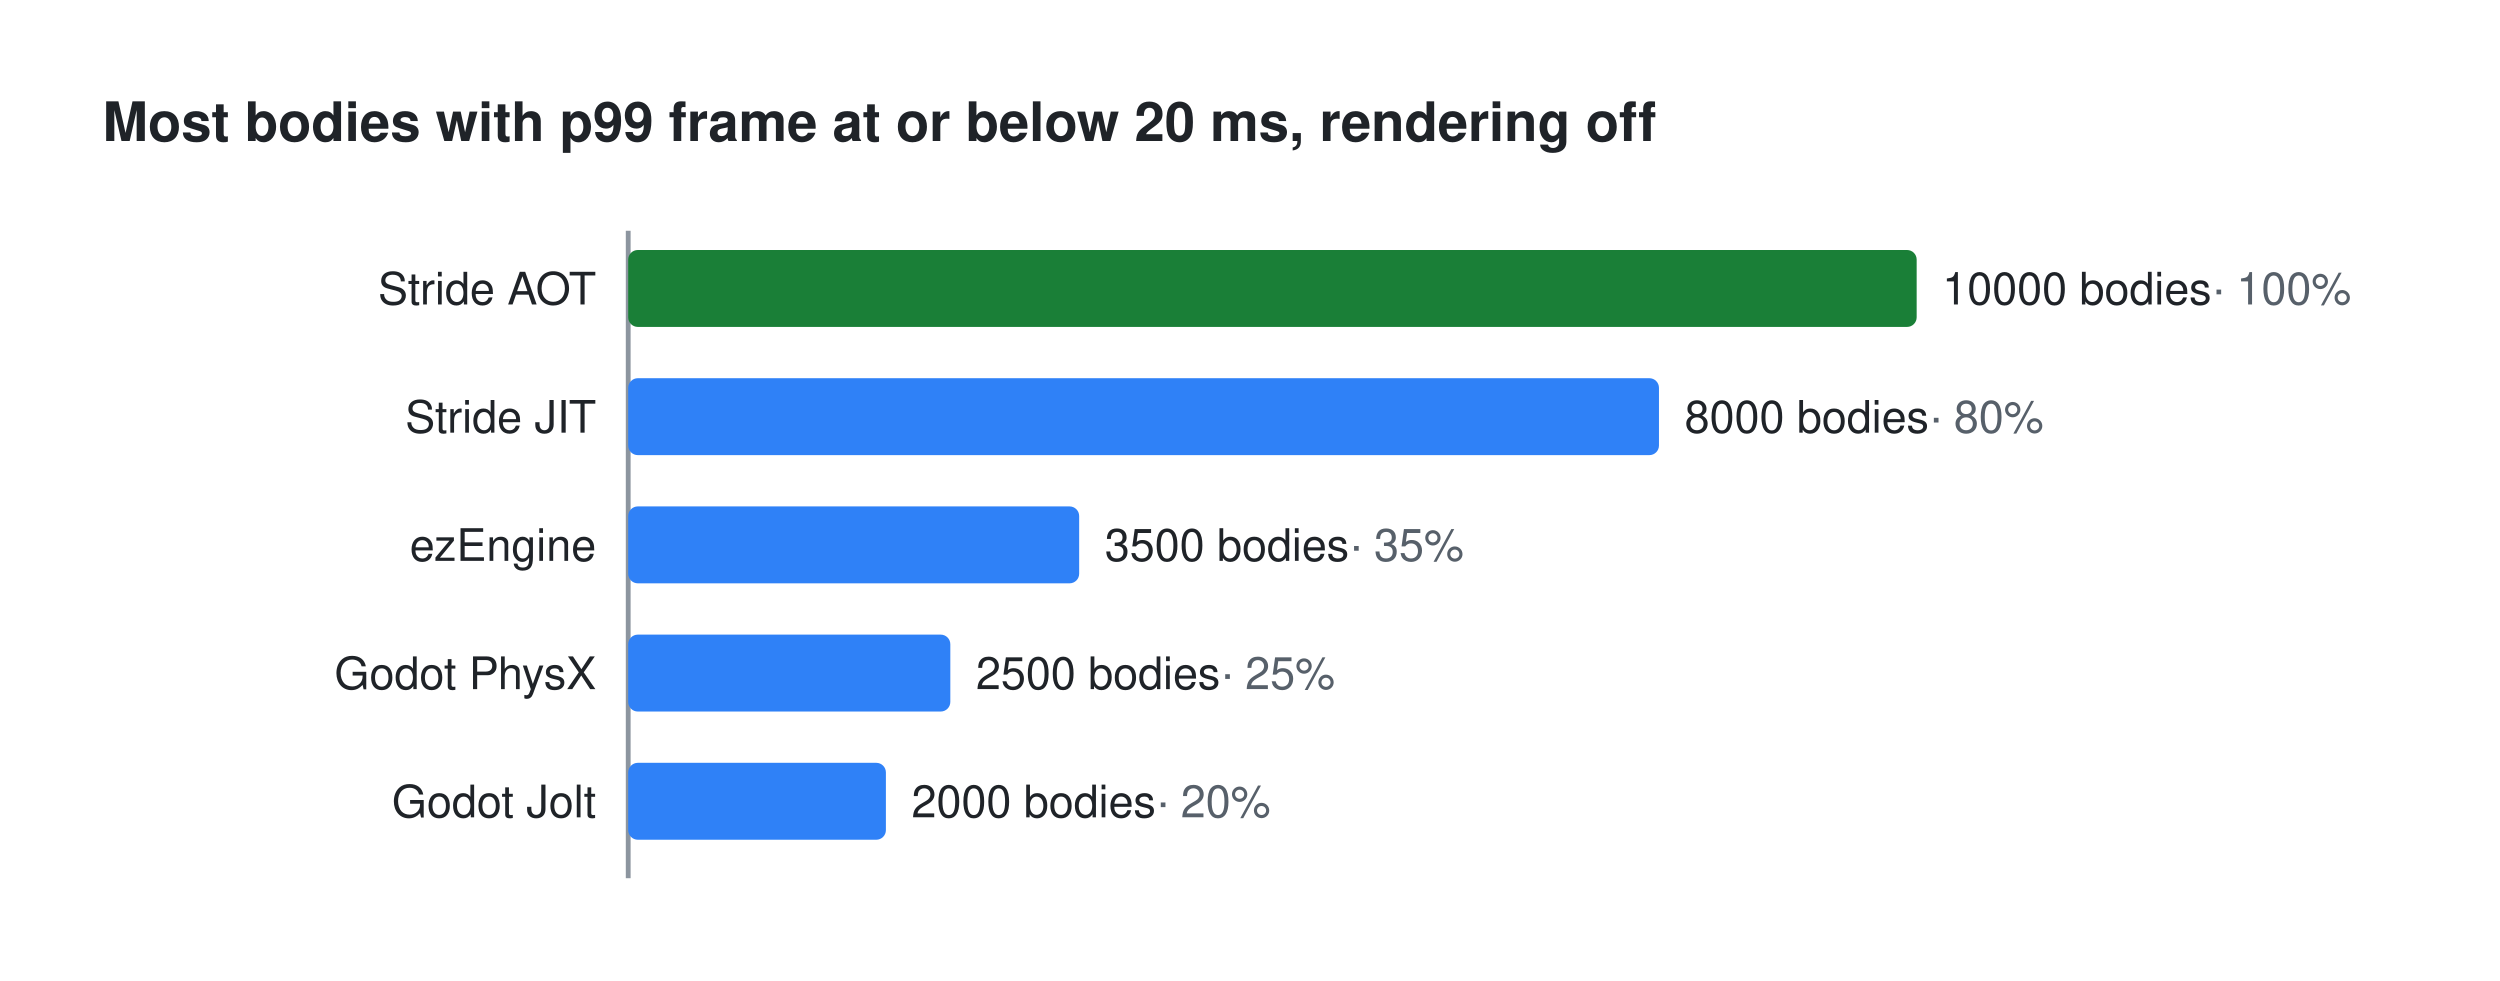
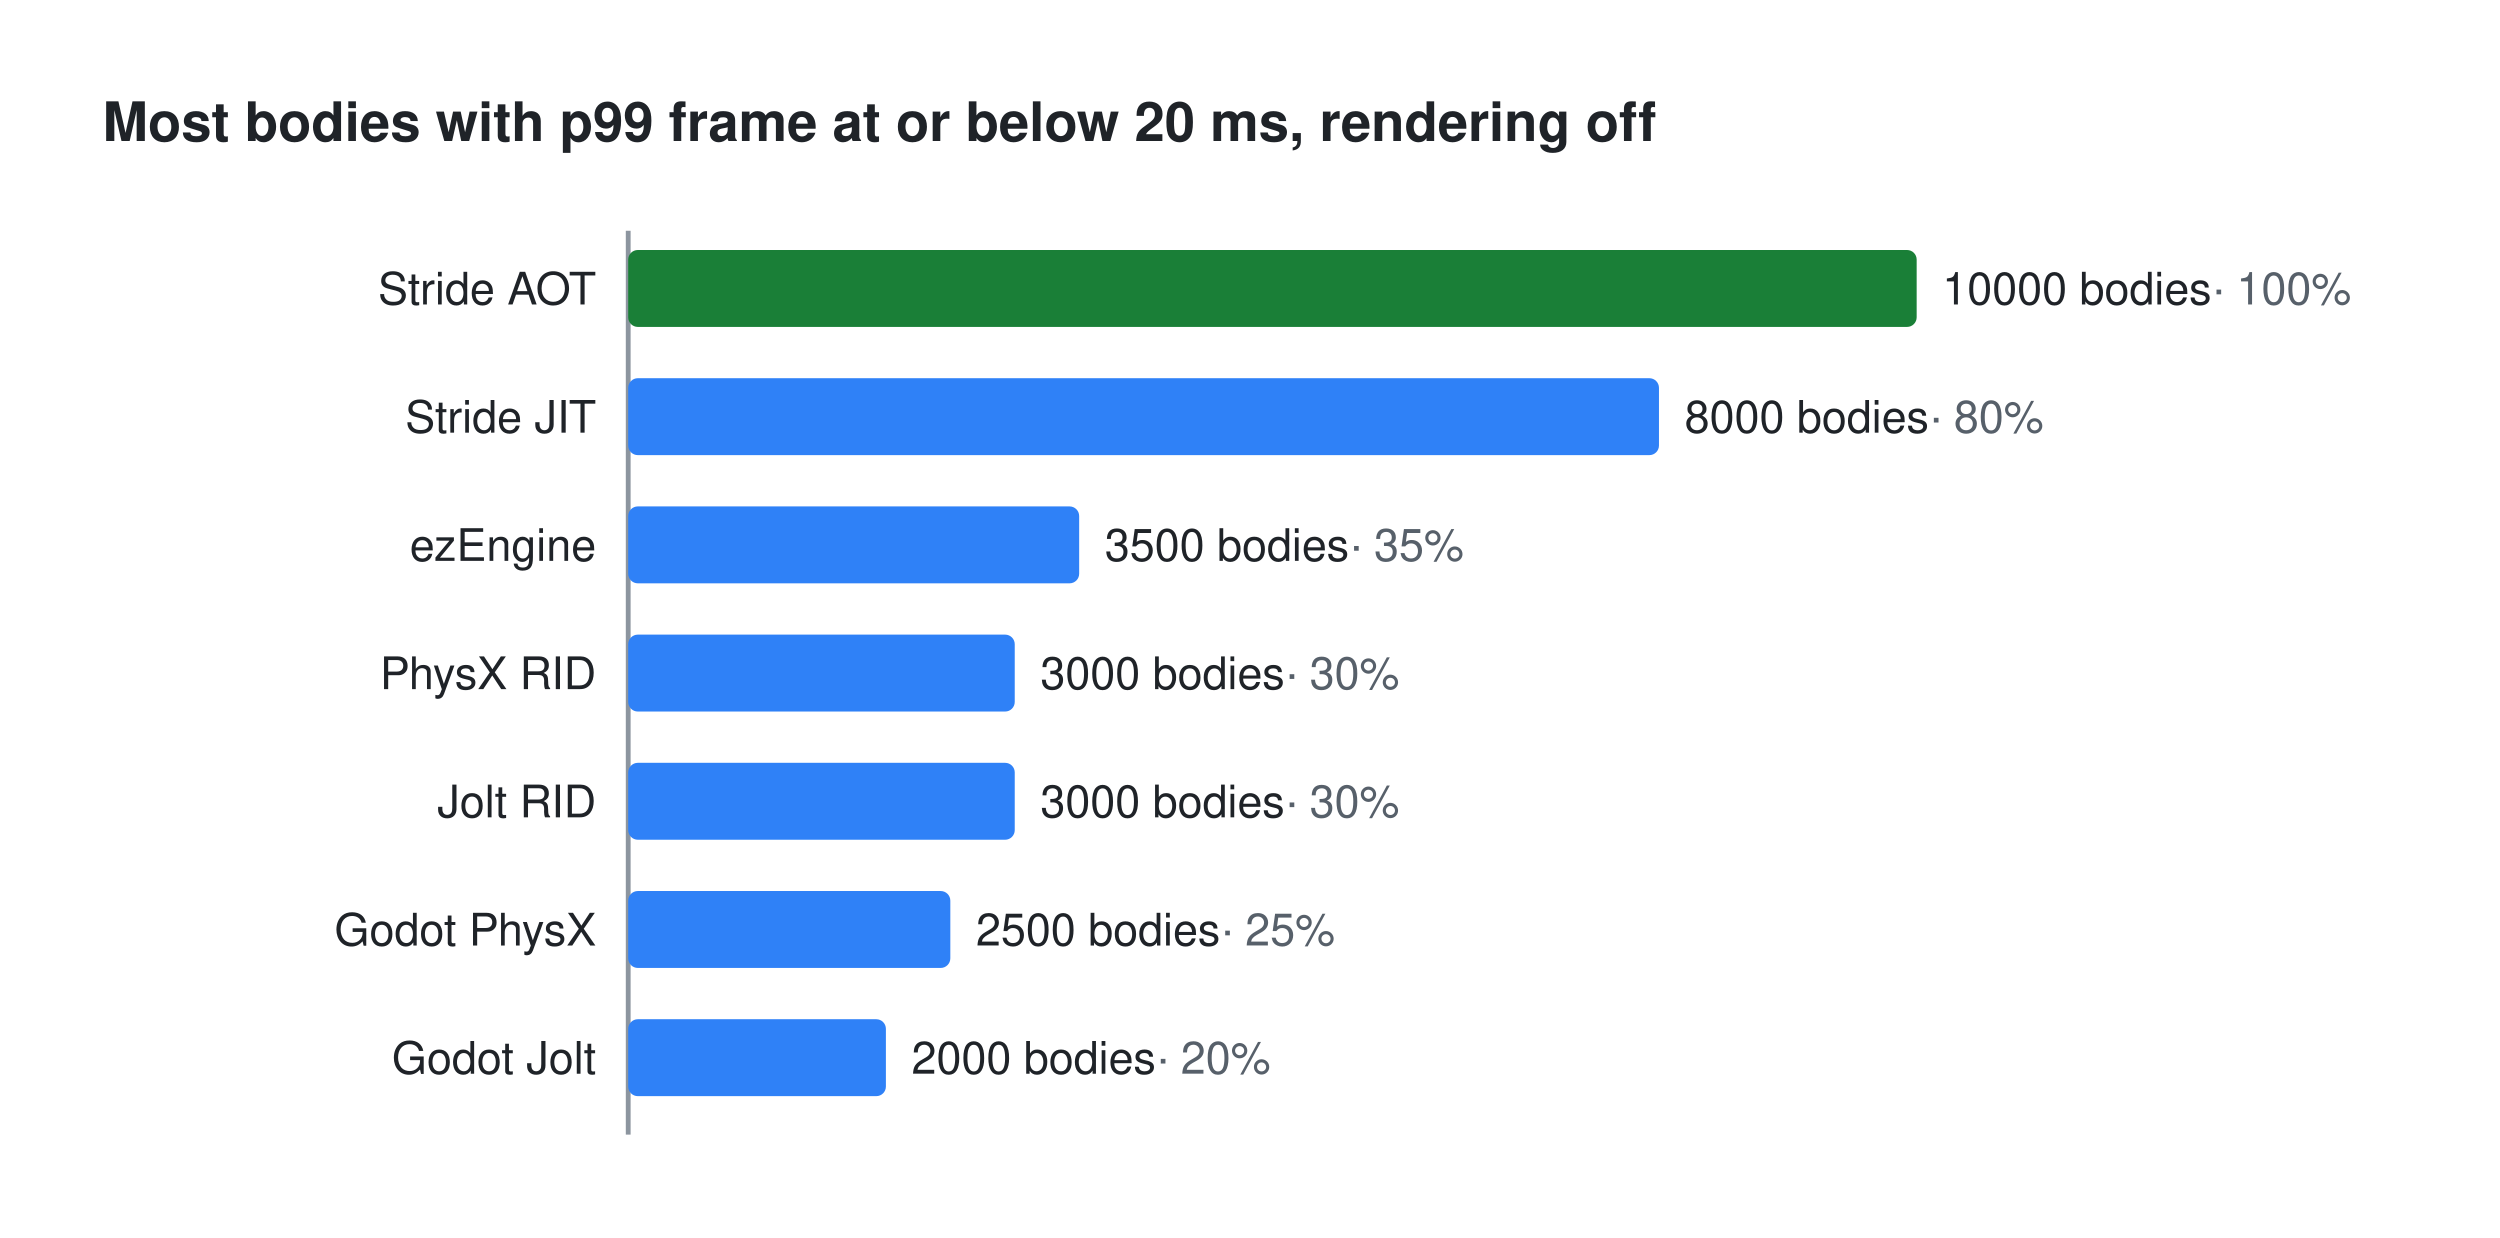
- <svg xmlns="http://www.w3.org/2000/svg" width="780" height="306" viewBox="0 0 780 306" font-family="Segoe UI, Helvetica, Arial, sans-serif">
+ <svg xmlns="http://www.w3.org/2000/svg" width="780" height="386" viewBox="0 0 780 386" font-family="Segoe UI, Helvetica, Arial, sans-serif">
  <style>.t{fill:#1f2328}.m{fill:#57606a}.ax{stroke:#8c959f}.bar{fill:#2f81f7}.best{fill:#1a7f37}@media (prefers-color-scheme:dark){.t{fill:#e6edf3}.m{fill:#9198a1}.ax{stroke:#6e7681}.best{fill:#3fb950}}</style>
  <text x="32" y="44" font-size="17" font-weight="600" class="t">Most bodies with p99 frame at or below 20 ms, rendering off</text>
-   <line x1="196" y1="72" x2="196" y2="274" class="ax" stroke-width="1.5" />
+   <line x1="196" y1="72" x2="196" y2="354" class="ax" stroke-width="1.5" />
  <text x="186" y="95" font-size="14" text-anchor="end" class="t">Stride AOT</text>
  <rect x="196" y="78" width="402.0" height="24" rx="3" class="best" />
  <text x="606.0" y="95" font-size="14" class="t">10000 bodies<tspan class="m"> · 100%</tspan>
  </text>
  <text x="186" y="135" font-size="14" text-anchor="end" class="t">Stride JIT</text>
  <rect x="196" y="118" width="321.6" height="24" rx="3" class="bar" />
  <text x="525.6" y="135" font-size="14" class="t">8000 bodies<tspan class="m"> · 80%</tspan>
  </text>
  <text x="186" y="175" font-size="14" text-anchor="end" class="t">ezEngine</text>
  <rect x="196" y="158" width="140.7" height="24" rx="3" class="bar" />
  <text x="344.7" y="175" font-size="14" class="t">3500 bodies<tspan class="m"> · 35%</tspan>
  </text>
-   <text x="186" y="215" font-size="14" text-anchor="end" class="t">Godot PhysX</text>
-   <rect x="196" y="198" width="100.5" height="24" rx="3" class="bar" />
-   <text x="304.5" y="215" font-size="14" class="t">2500 bodies<tspan class="m"> · 25%</tspan>
+   <text x="186" y="215" font-size="14" text-anchor="end" class="t">PhysX RID</text>
+   <rect x="196" y="198" width="120.6" height="24" rx="3" class="bar" />
+   <text x="324.6" y="215" font-size="14" class="t">3000 bodies<tspan class="m"> · 30%</tspan>
  </text>
-   <text x="186" y="255" font-size="14" text-anchor="end" class="t">Godot Jolt</text>
-   <rect x="196" y="238" width="80.4" height="24" rx="3" class="bar" />
-   <text x="284.4" y="255" font-size="14" class="t">2000 bodies<tspan class="m"> · 20%</tspan>
+   <text x="186" y="255" font-size="14" text-anchor="end" class="t">Jolt RID</text>
+   <rect x="196" y="238" width="120.6" height="24" rx="3" class="bar" />
+   <text x="324.6" y="255" font-size="14" class="t">3000 bodies<tspan class="m"> · 30%</tspan>
+   </text>
+   <text x="186" y="295" font-size="14" text-anchor="end" class="t">Godot PhysX</text>
+   <rect x="196" y="278" width="100.5" height="24" rx="3" class="bar" />
+   <text x="304.5" y="295" font-size="14" class="t">2500 bodies<tspan class="m"> · 25%</tspan>
+   </text>
+   <text x="186" y="335" font-size="14" text-anchor="end" class="t">Godot Jolt</text>
+   <rect x="196" y="318" width="80.4" height="24" rx="3" class="bar" />
+   <text x="284.4" y="335" font-size="14" class="t">2000 bodies<tspan class="m"> · 20%</tspan>
  </text>
</svg>
